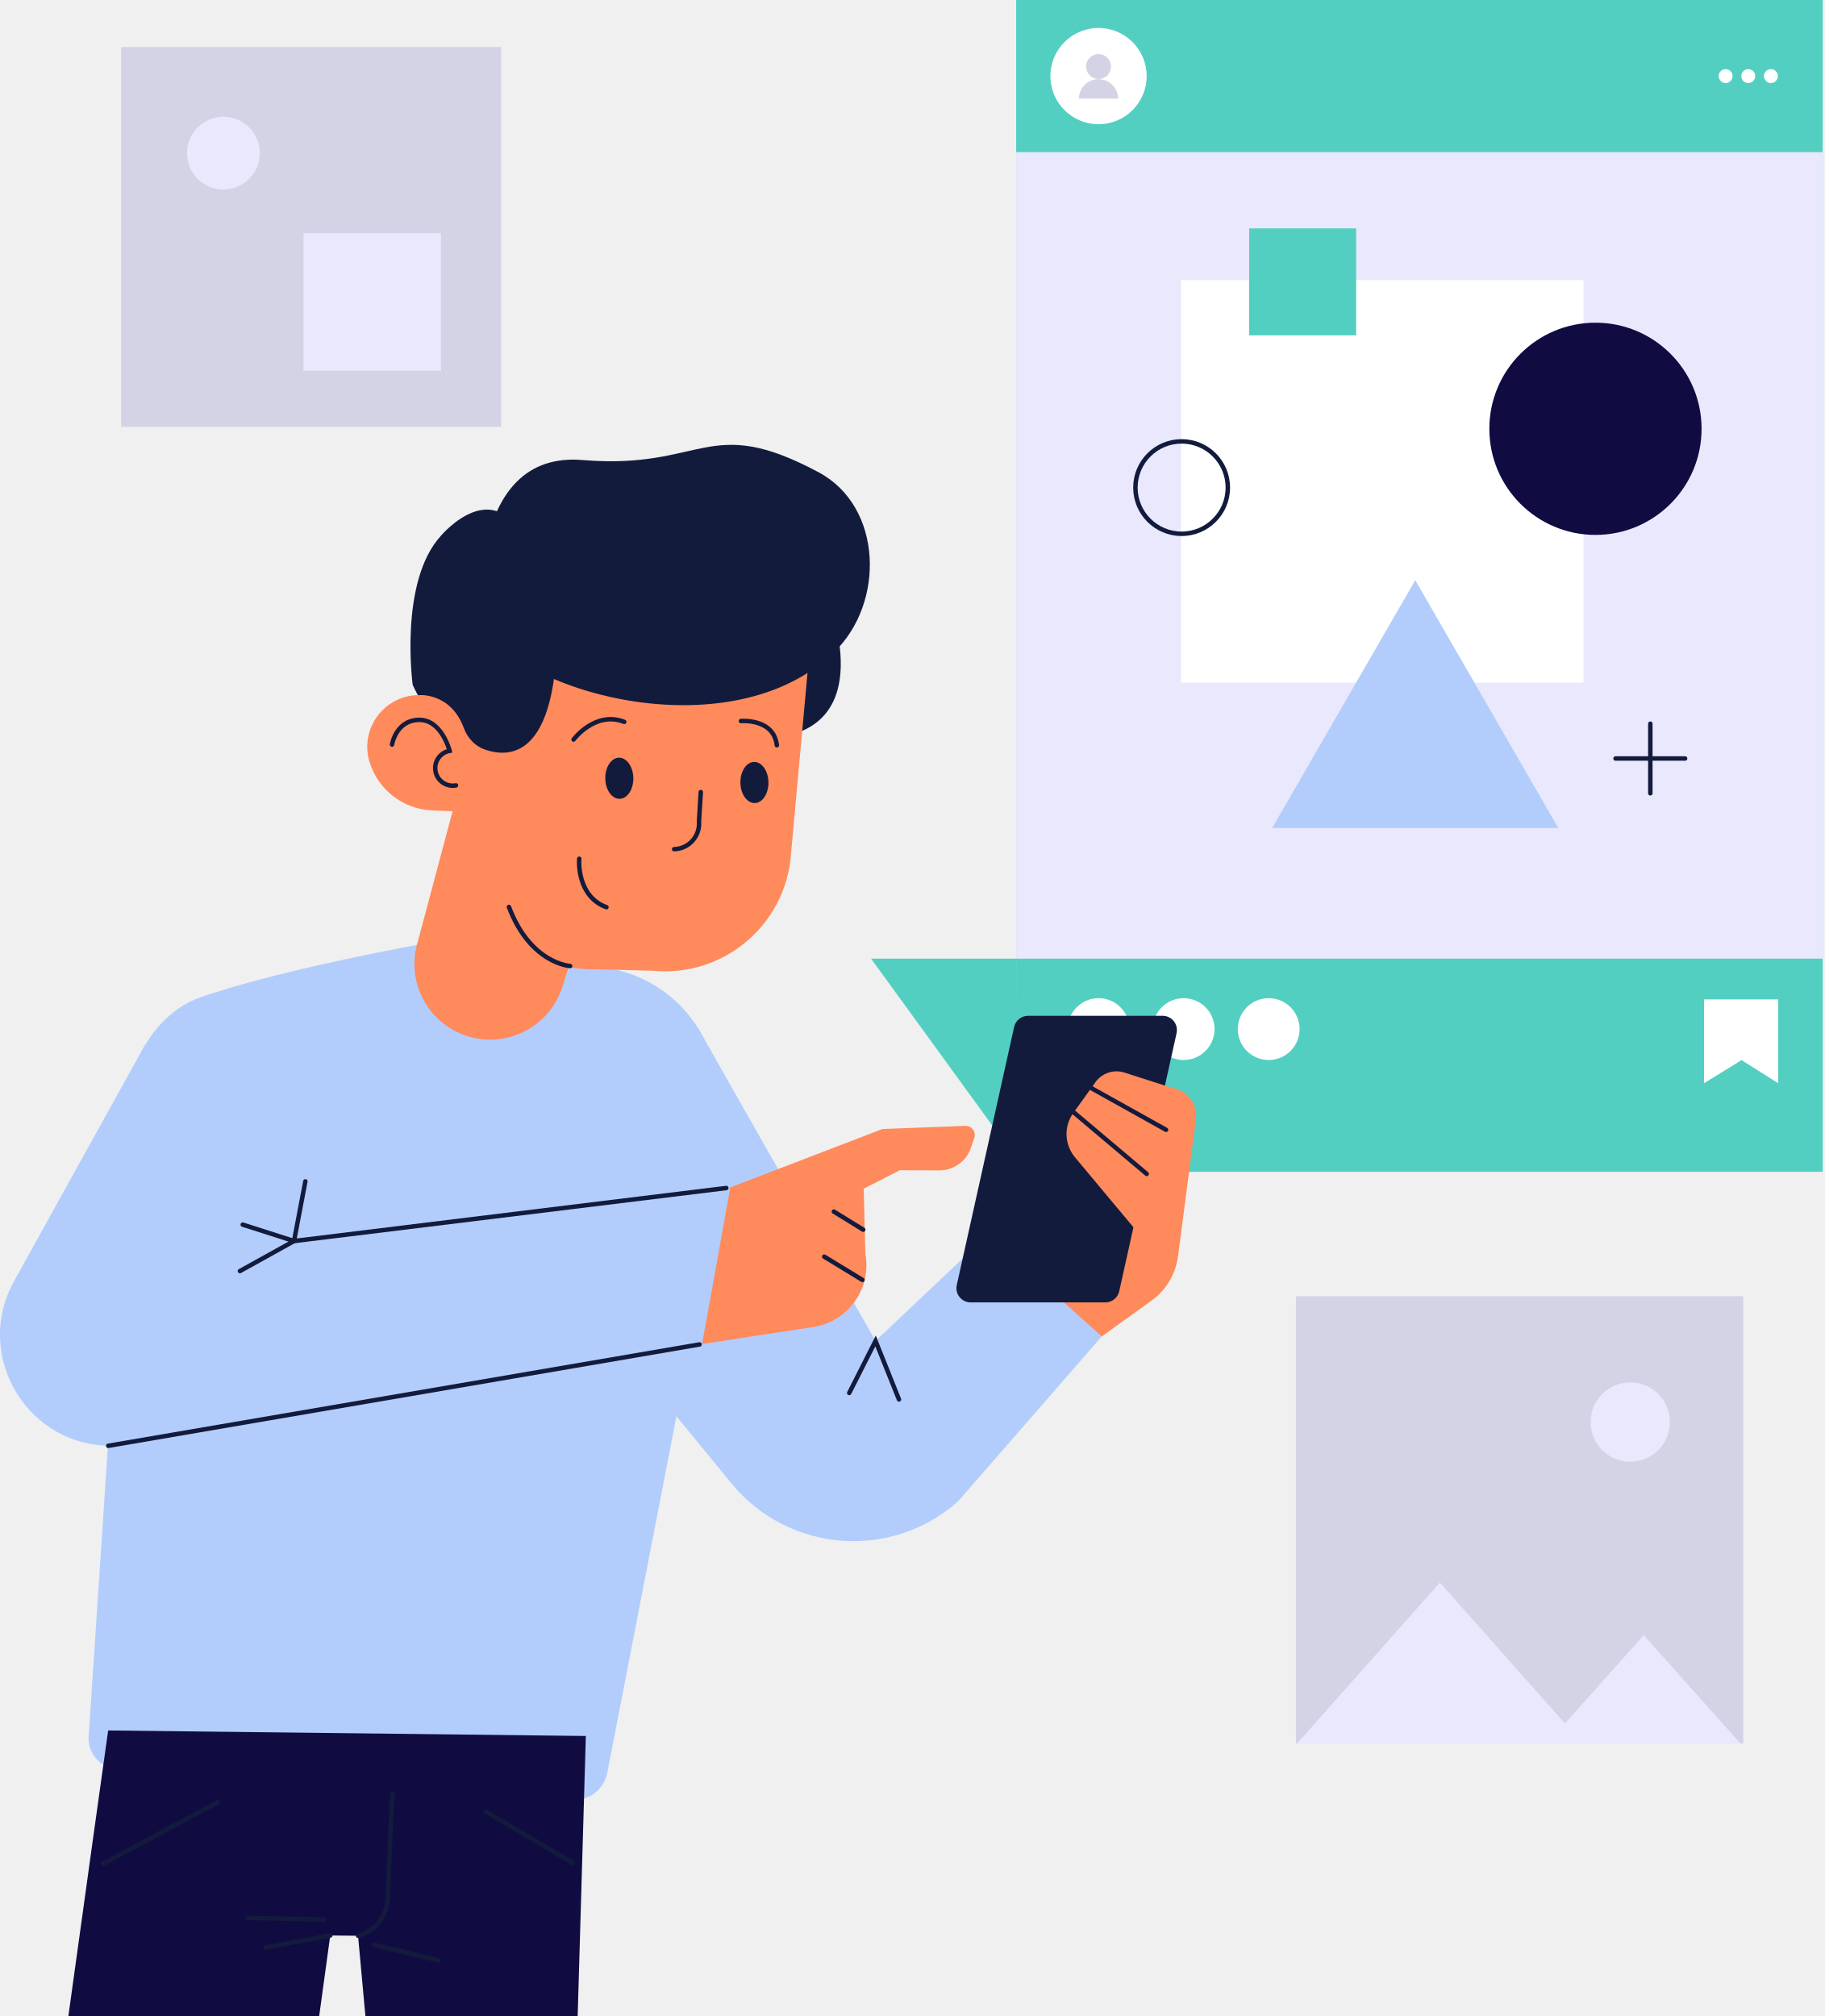
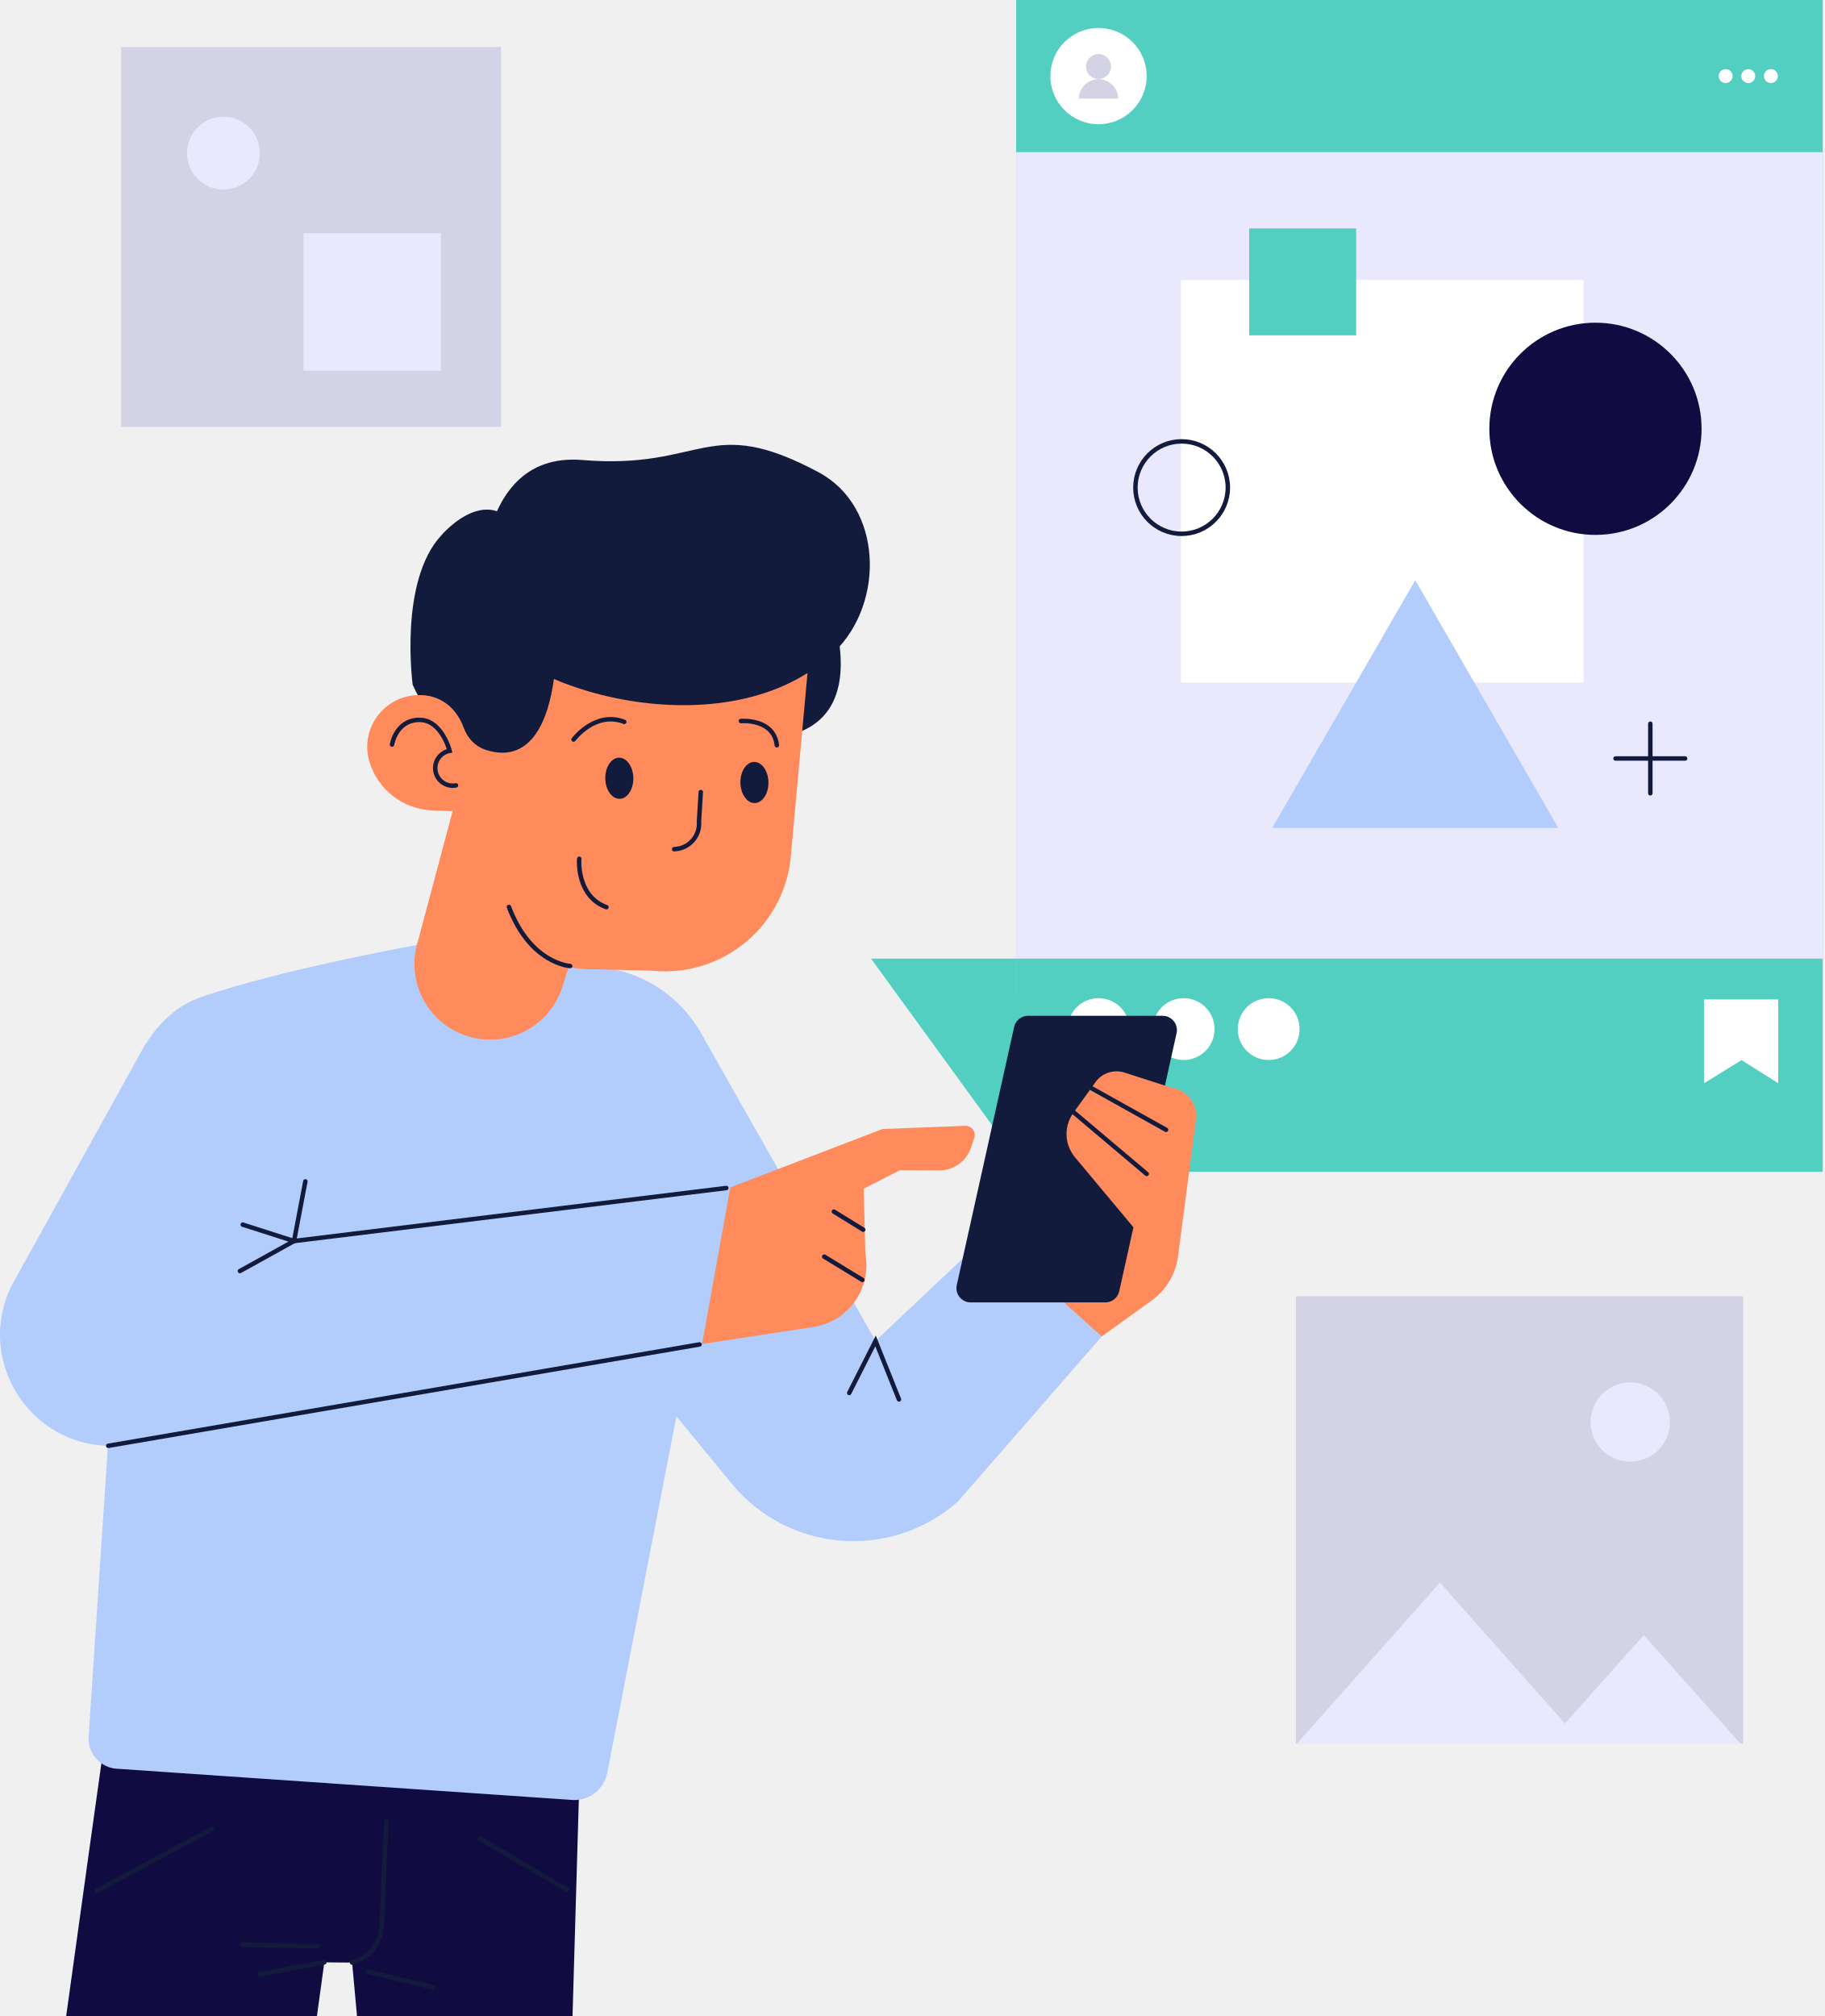
<svg xmlns="http://www.w3.org/2000/svg" width="409" height="452" viewBox="0 0 409 452" fill="none">
-   <g clip-path="url(#clip0_698_4184)">
+   <g clip-path="url(#clip0_1476_4329)">
    <path d="M227.82 214.93H195.28L228.29 260.36L227.82 214.93Z" fill="#53CFC1" />
    <path d="M408.64 0H227.82V262.73H408.64V0Z" fill="#53CFC1" />
    <path d="M408.64 34.11H227.82V214.93H408.64V34.11Z" fill="#E9E8FC" />
-     <path d="M246.28 27.85C252.239 27.85 257.07 23.019 257.07 17.06C257.07 11.101 252.239 6.27 246.28 6.27C240.321 6.27 235.49 11.101 235.49 17.06C235.49 23.019 240.321 27.85 246.28 27.85Z" fill="white" />
+     <path d="M246.28 27.849C252.239 27.849 257.07 23.019 257.07 17.059C257.07 11.1 252.239 6.27 246.28 6.27C240.321 6.27 235.49 11.1 235.49 17.059C235.49 23.019 240.321 27.849 246.28 27.849Z" fill="white" />
    <path d="M253.22 230.73C253.22 234.56 250.12 237.66 246.29 237.66C242.46 237.66 239.36 234.56 239.36 230.73C239.36 226.9 242.46 223.8 246.29 223.8C250.12 223.8 253.22 226.9 253.22 230.73Z" fill="white" />
    <path d="M272.291 230.73C272.291 234.56 269.191 237.66 265.361 237.66C261.531 237.66 258.431 234.56 258.431 230.73C258.431 226.9 261.531 223.8 265.361 223.8C269.191 223.8 272.291 226.9 272.291 230.73Z" fill="white" />
    <path d="M291.36 230.73C291.36 234.56 288.26 237.66 284.43 237.66C280.6 237.66 277.5 234.56 277.5 230.73C277.5 226.9 280.6 223.8 284.43 223.8C288.26 223.8 291.36 226.9 291.36 230.73Z" fill="white" />
    <path d="M388.431 17.06C388.431 17.92 387.731 18.62 386.871 18.62C386.011 18.62 385.311 17.92 385.311 17.06C385.311 16.2 386.011 15.5 386.871 15.5C387.731 15.5 388.431 16.2 388.431 17.06Z" fill="white" />
    <path d="M393.511 17.06C393.511 17.92 392.811 18.62 391.951 18.62C391.091 18.62 390.391 17.92 390.391 17.06C390.391 16.2 391.091 15.5 391.951 15.5C392.811 15.5 393.511 16.2 393.511 17.06Z" fill="white" />
    <path d="M398.58 17.06C398.58 17.92 397.88 18.62 397.02 18.62C396.16 18.62 395.46 17.92 395.46 17.06C395.46 16.2 396.16 15.5 397.02 15.5C397.88 15.5 398.58 16.2 398.58 17.06Z" fill="white" />
    <path d="M249.08 14.92C249.08 16.47 247.83 17.72 246.28 17.72C244.73 17.72 243.48 16.47 243.48 14.92C243.48 13.37 244.73 12.12 246.28 12.12C247.83 12.12 249.08 13.37 249.08 14.92Z" fill="#D4D3E6" />
    <path d="M250.69 22.11H241.87C241.9 19.7 243.87 17.75 246.28 17.75C248.69 17.75 250.66 19.7 250.69 22.11Z" fill="#D4D3E6" />
    <path d="M355.02 62.8H264.77V153.05H355.02V62.8Z" fill="white" />
-     <path d="M357.689 119.93C370.828 119.93 381.479 109.279 381.479 96.14C381.479 83.001 370.828 72.35 357.689 72.35C344.551 72.35 333.899 83.001 333.899 96.14C333.899 109.279 344.551 119.93 357.689 119.93Z" fill="#100C41" />
+     <path d="M357.689 119.93C370.828 119.93 381.479 109.278 381.479 96.14C381.479 83.001 370.828 72.35 357.689 72.35C344.551 72.35 333.899 83.001 333.899 96.14C333.899 109.278 344.551 119.93 357.689 119.93Z" fill="#100C41" />
    <path d="M317.29 130.08L333.32 157.86L349.35 185.63H317.29H285.22L301.25 157.86L317.29 130.08Z" fill="#B2CDFC" />
    <path d="M264.91 119.68C270.631 119.68 275.27 115.042 275.27 109.32C275.27 103.598 270.631 98.96 264.91 98.96C259.188 98.96 254.55 103.598 254.55 109.32C254.55 115.042 259.188 119.68 264.91 119.68Z" stroke="#131B3D" stroke-miterlimit="10" stroke-linecap="round" />
    <path d="M369.99 162.26V177.86" stroke="#131B3D" stroke-miterlimit="10" stroke-linecap="round" />
    <path d="M377.789 170.06H362.189" stroke="#131B3D" stroke-miterlimit="10" stroke-linecap="round" />
    <path d="M304.04 51.21H280.06V75.19H304.04V51.21Z" fill="#53CFC1" />
    <path d="M398.66 242.87L390.44 237.68L382.03 242.87V224.07H398.66V242.87Z" fill="white" />
    <path d="M390.82 290.62H290.53V390.91H390.82V290.62Z" fill="#D4D3E6" />
    <path d="M322.82 354.82L338.85 372.89L354.88 390.95H322.82H290.75L306.78 372.89L322.82 354.82Z" fill="#E9E8FC" />
    <path d="M368.521 366.61L379.371 378.78L390.231 390.95H368.521H346.811L357.661 378.78L368.521 366.61Z" fill="#E9E8FC" />
-     <path d="M374.142 320.886C375.274 316.108 372.318 311.318 367.541 310.186C362.763 309.054 357.973 312.009 356.841 316.787C355.709 321.564 358.664 326.355 363.441 327.487C368.219 328.619 373.01 325.663 374.142 320.886Z" fill="#E9E8FC" />
+     <path d="M374.142 320.885C375.274 316.108 372.318 311.317 367.541 310.185C362.763 309.053 357.973 312.008 356.841 316.786C355.709 321.564 358.664 326.354 363.441 327.486C368.219 328.618 373.01 325.663 374.142 320.885Z" fill="#E9E8FC" />
    <path d="M112.33 10.54H27.16V95.71H112.33V10.54Z" fill="#D4D3E6" />
    <path d="M50.09 42.49C54.596 42.49 58.25 38.837 58.25 34.33C58.25 29.823 54.596 26.17 50.09 26.17C45.583 26.17 41.93 29.823 41.93 34.33C41.93 38.837 45.583 42.49 50.09 42.49Z" fill="#E9E8FC" />
    <path d="M98.87 52.29H68.04V83.12H98.87V52.29Z" fill="#E9E8FC" />
    <path d="M247 299.64L258.16 291.61C261.44 289.25 263.59 285.65 264.11 281.64L268.11 251.01C268.54 247.71 266.35 244.63 263.08 243.96L255.94 242.5L229.34 287.91L245.65 298.93" fill="#FF8A5C" />
    <path d="M156.46 230.41L196.28 300.64L221.58 276.74L247 299.64L214.74 336.67C199.74 349.94 176.73 348.1 164.02 332.62L124.91 284.95L156.46 230.41Z" fill="#B2CDFC" />
+     <path d="M130.01 395.24L128.18 458.03H80.59L78.94 440.03L72.71 439.97L70.23 458.03H14C17.74 430.86 22.92 394 22.92 394L130.01 395.24Z" fill="#100C41" />
+     <path d="M21.72 423.91L47.46 410.1" stroke="#131B3D" stroke-miterlimit="10" stroke-linecap="round" />
+     <path d="M71.26 436.4L54.27 436.01" stroke="#131B3D" stroke-miterlimit="10" stroke-linecap="round" />
+     <path d="M58.18 442.65L72.71 439.97" stroke="#131B3D" stroke-miterlimit="10" stroke-linecap="round" />
+     <path d="M86.68 408.28C86.54 408.69 85.94 423.04 85.58 431.76C85.42 435.68 82.73 439.03 78.94 440.03" stroke="#131B3D" stroke-miterlimit="10" stroke-linecap="round" />
+     <path d="M97.03 445.58L82.58 442.06" stroke="#131B3D" stroke-miterlimit="10" stroke-linecap="round" />
+     <path d="M107.58 412.19L127.1 423.71" stroke="#131B3D" stroke-miterlimit="10" stroke-linecap="round" />
    <path d="M44.84 223.64C63.23 217.19 95.61 211.47 95.61 211.47L135.58 216.97C147.87 218.66 157.77 227.89 160.31 240.04L163.62 255.83L136.14 397.52C135.42 401.11 132.24 403.66 128.58 403.58L26.48 396.58C22.56 396.49 19.53 393.1 19.88 389.2L29.51 244.08C29.67 236.5 36.06 226.71 44.84 223.64Z" fill="#B2CDFC" />
    <path d="M104.75 232.3C95.81 229.46 90.87 219.9 93.71 210.97L104.16 171.79L137.72 184.68L126.08 221.26C123.24 230.2 113.68 235.14 104.75 232.3Z" fill="#FF8A5C" />
    <path d="M184.99 132.71C184.99 132.71 196.63 159.28 177.5 164.71C158.37 170.14 167.92 130.32 183.04 132.5" fill="#131B3D" />
    <path d="M92.52 153.55C92.52 153.55 89.37 130.37 98.91 120.06C98.91 120.06 111.18 105.48 118.19 122.52C125.2 139.56 109.68 168.09 109.68 168.09C109.68 168.09 99.73 169.18 92.52 153.54V153.55Z" fill="#131B3D" />
    <path d="M183.89 119.58L177.34 191.44C176.22 207.36 162.16 219.22 146.28 217.64L133.64 217.32C107.43 217.76 102.72 188.92 101.68 181.35L101.76 181.89L96.91 181.7C90.37 181.44 84.72 177.06 82.83 170.79C80.62 163.42 86.05 155.98 93.75 155.85L103.4 155.69L109.11 123.47L183.9 119.59L183.89 119.58Z" fill="#FF8A5C" />
    <path d="M107.83 139.2C107.83 139.2 104.48 100.97 130.56 103.14C157.85 105.41 158.59 92.55 183.52 105.88C197.92 113.58 198.46 135.22 186.97 146.25C163.29 169 114.39 154.71 107.82 139.2H107.83Z" fill="#131B3D" />
    <path d="M93.74 155.85C93.74 155.85 100.97 155.08 103.98 163.22C104.79 165.41 106.42 167.24 108.62 168.02C114.69 170.19 125.7 169.69 124.88 136.9C124.88 136.9 114.38 119.99 105.55 124.6C96.71 129.2 93.74 155.85 93.74 155.85Z" fill="#131B3D" />
    <path d="M135.7 174.53C135.74 177.08 137.17 179.12 138.91 179.1C140.65 179.08 142.02 176.99 141.99 174.45C141.95 171.9 140.52 169.86 138.78 169.88C137.04 169.9 135.67 171.99 135.7 174.53Z" fill="#131B3D" />
    <path d="M165.99 175.48C166.03 178.03 167.46 180.07 169.2 180.05C170.94 180.03 172.31 177.94 172.28 175.4C172.24 172.85 170.81 170.81 169.07 170.83C167.33 170.85 165.96 172.94 165.99 175.48Z" fill="#131B3D" />
    <path d="M87.89 166.93C87.89 166.93 88.74 161.53 93.88 161.4C99.02 161.27 100.8 168.34 100.8 168.34C98.66 168.73 97.24 170.79 97.64 172.93C98.03 175.07 100.09 176.49 102.23 176.09" stroke="#131B3D" stroke-miterlimit="10" stroke-linecap="round" />
    <path d="M129.86 192.54C129.79 193.03 129.36 200.99 135.96 203.4" stroke="#131B3D" stroke-miterlimit="10" stroke-linecap="round" />
    <path d="M127.82 216.59C127.82 216.59 118.9 216.09 114.1 203.34" stroke="#131B3D" stroke-miterlimit="10" stroke-linecap="round" />
    <path d="M128.59 165.81C128.59 165.81 133.44 159.3 139.95 161.85" stroke="#131B3D" stroke-miterlimit="10" stroke-linecap="round" />
    <path d="M166.11 161.66C166.11 161.66 173.48 161.02 174.16 167.09" stroke="#131B3D" stroke-miterlimit="10" stroke-linecap="round" />
    <path d="M157.11 177.59L156.71 184.18C156.98 187.46 154.44 190.3 151.14 190.39" stroke="#131B3D" stroke-miterlimit="10" stroke-linecap="round" />
    <path d="M32.6 234.1L3.17 287.21C-6.23 304.11 6.42 324.8 25.75 324.14L161.76 303.95L167.25 271.82L32.6 234.1Z" fill="#B2CDFC" />
    <path d="M247.8 292.01H217.62C215.58 292.01 214.06 290.12 214.5 288.12L227.36 230.25C227.68 228.79 228.98 227.75 230.48 227.75H260.66C262.7 227.75 264.22 229.64 263.78 231.64L250.92 289.51C250.6 290.97 249.3 292.01 247.8 292.01Z" fill="#131B3D" />
    <path d="M157.4 301.35L163.73 266.23L197.82 253.14L216.39 252.42C217.84 252.36 218.9 253.78 218.42 255.16L217.66 257.38C216.62 260.4 213.77 262.42 210.58 262.41L201.74 262.37L193.64 266.51L194.01 281.14C195.44 288.91 190.16 296.32 182.35 297.52L157.39 301.34L157.4 301.35Z" fill="#FF8A5C" />
    <path d="M162.83 266.36L65.92 278.25L68.46 264.87" stroke="#131B3D" stroke-miterlimit="10" stroke-linecap="round" />
    <path d="M240.99 259.46L256.54 278.07L263.89 244.27L252.1 240.48C249.7 239.71 247.07 240.57 245.6 242.62L240.63 249.53C238.47 252.53 238.62 256.61 240.99 259.45V259.46Z" fill="#FF8A5C" />
    <path d="M156.83 301.43L24.27 324.16" stroke="#131B3D" stroke-miterlimit="10" stroke-linecap="round" />
-     <path d="M190.39 312.31L196.29 300.65L201.54 313.76" stroke="#131B3D" stroke-miterlimit="10" stroke-linecap="round" />
+     <path d="M190.39 312.309L196.29 300.649L201.54 313.759" stroke="#131B3D" stroke-miterlimit="10" stroke-linecap="round" />
    <path d="M238.26 247.32L257.08 263.2" stroke="#131B3D" stroke-miterlimit="10" stroke-linecap="round" />
    <path d="M241.45 242.17L261.42 253.31" stroke="#131B3D" stroke-miterlimit="10" stroke-linecap="round" />
    <path d="M184.79 281.75L193.35 286.97" stroke="#131B3D" stroke-miterlimit="10" stroke-linecap="round" />
-     <path d="M186.95 271.65L193.53 275.71" stroke="#131B3D" stroke-miterlimit="10" stroke-linecap="round" />
-     <path d="M131.34 389.22L129.51 452.01H81.92L80.27 434.01L74.04 433.95L71.56 452.01H15.33C19.07 424.84 24.25 387.98 24.25 387.98L131.34 389.22Z" fill="#100C41" />
-     <path d="M23.05 417.89L48.79 404.08" stroke="#131B3D" stroke-miterlimit="10" stroke-linecap="round" />
-     <path d="M72.59 430.38L55.6 429.99" stroke="#131B3D" stroke-miterlimit="10" stroke-linecap="round" />
-     <path d="M59.51 436.63L74.04 433.95" stroke="#131B3D" stroke-miterlimit="10" stroke-linecap="round" />
-     <path d="M88.01 402.26C87.871 402.67 87.27 417.02 86.91 425.74C86.751 429.66 84.061 433.01 80.27 434.01" stroke="#131B3D" stroke-miterlimit="10" stroke-linecap="round" />
-     <path d="M98.36 439.56L83.91 436.04" stroke="#131B3D" stroke-miterlimit="10" stroke-linecap="round" />
-     <path d="M108.91 406.17L128.43 417.69" stroke="#131B3D" stroke-miterlimit="10" stroke-linecap="round" />
+     <path d="M186.95 271.649L193.53 275.709" stroke="#131B3D" stroke-miterlimit="10" stroke-linecap="round" />
    <path d="M54.42 274.57L65.92 278.25L53.79 284.98" stroke="#131B3D" stroke-miterlimit="10" stroke-linecap="round" />
  </g>
  <defs>
-     <clipPath id="clip0_698_4184">
+     <clipPath id="clip0_1476_4329">
      <rect width="408.64" height="452.01" fill="white" />
    </clipPath>
  </defs>
</svg>
